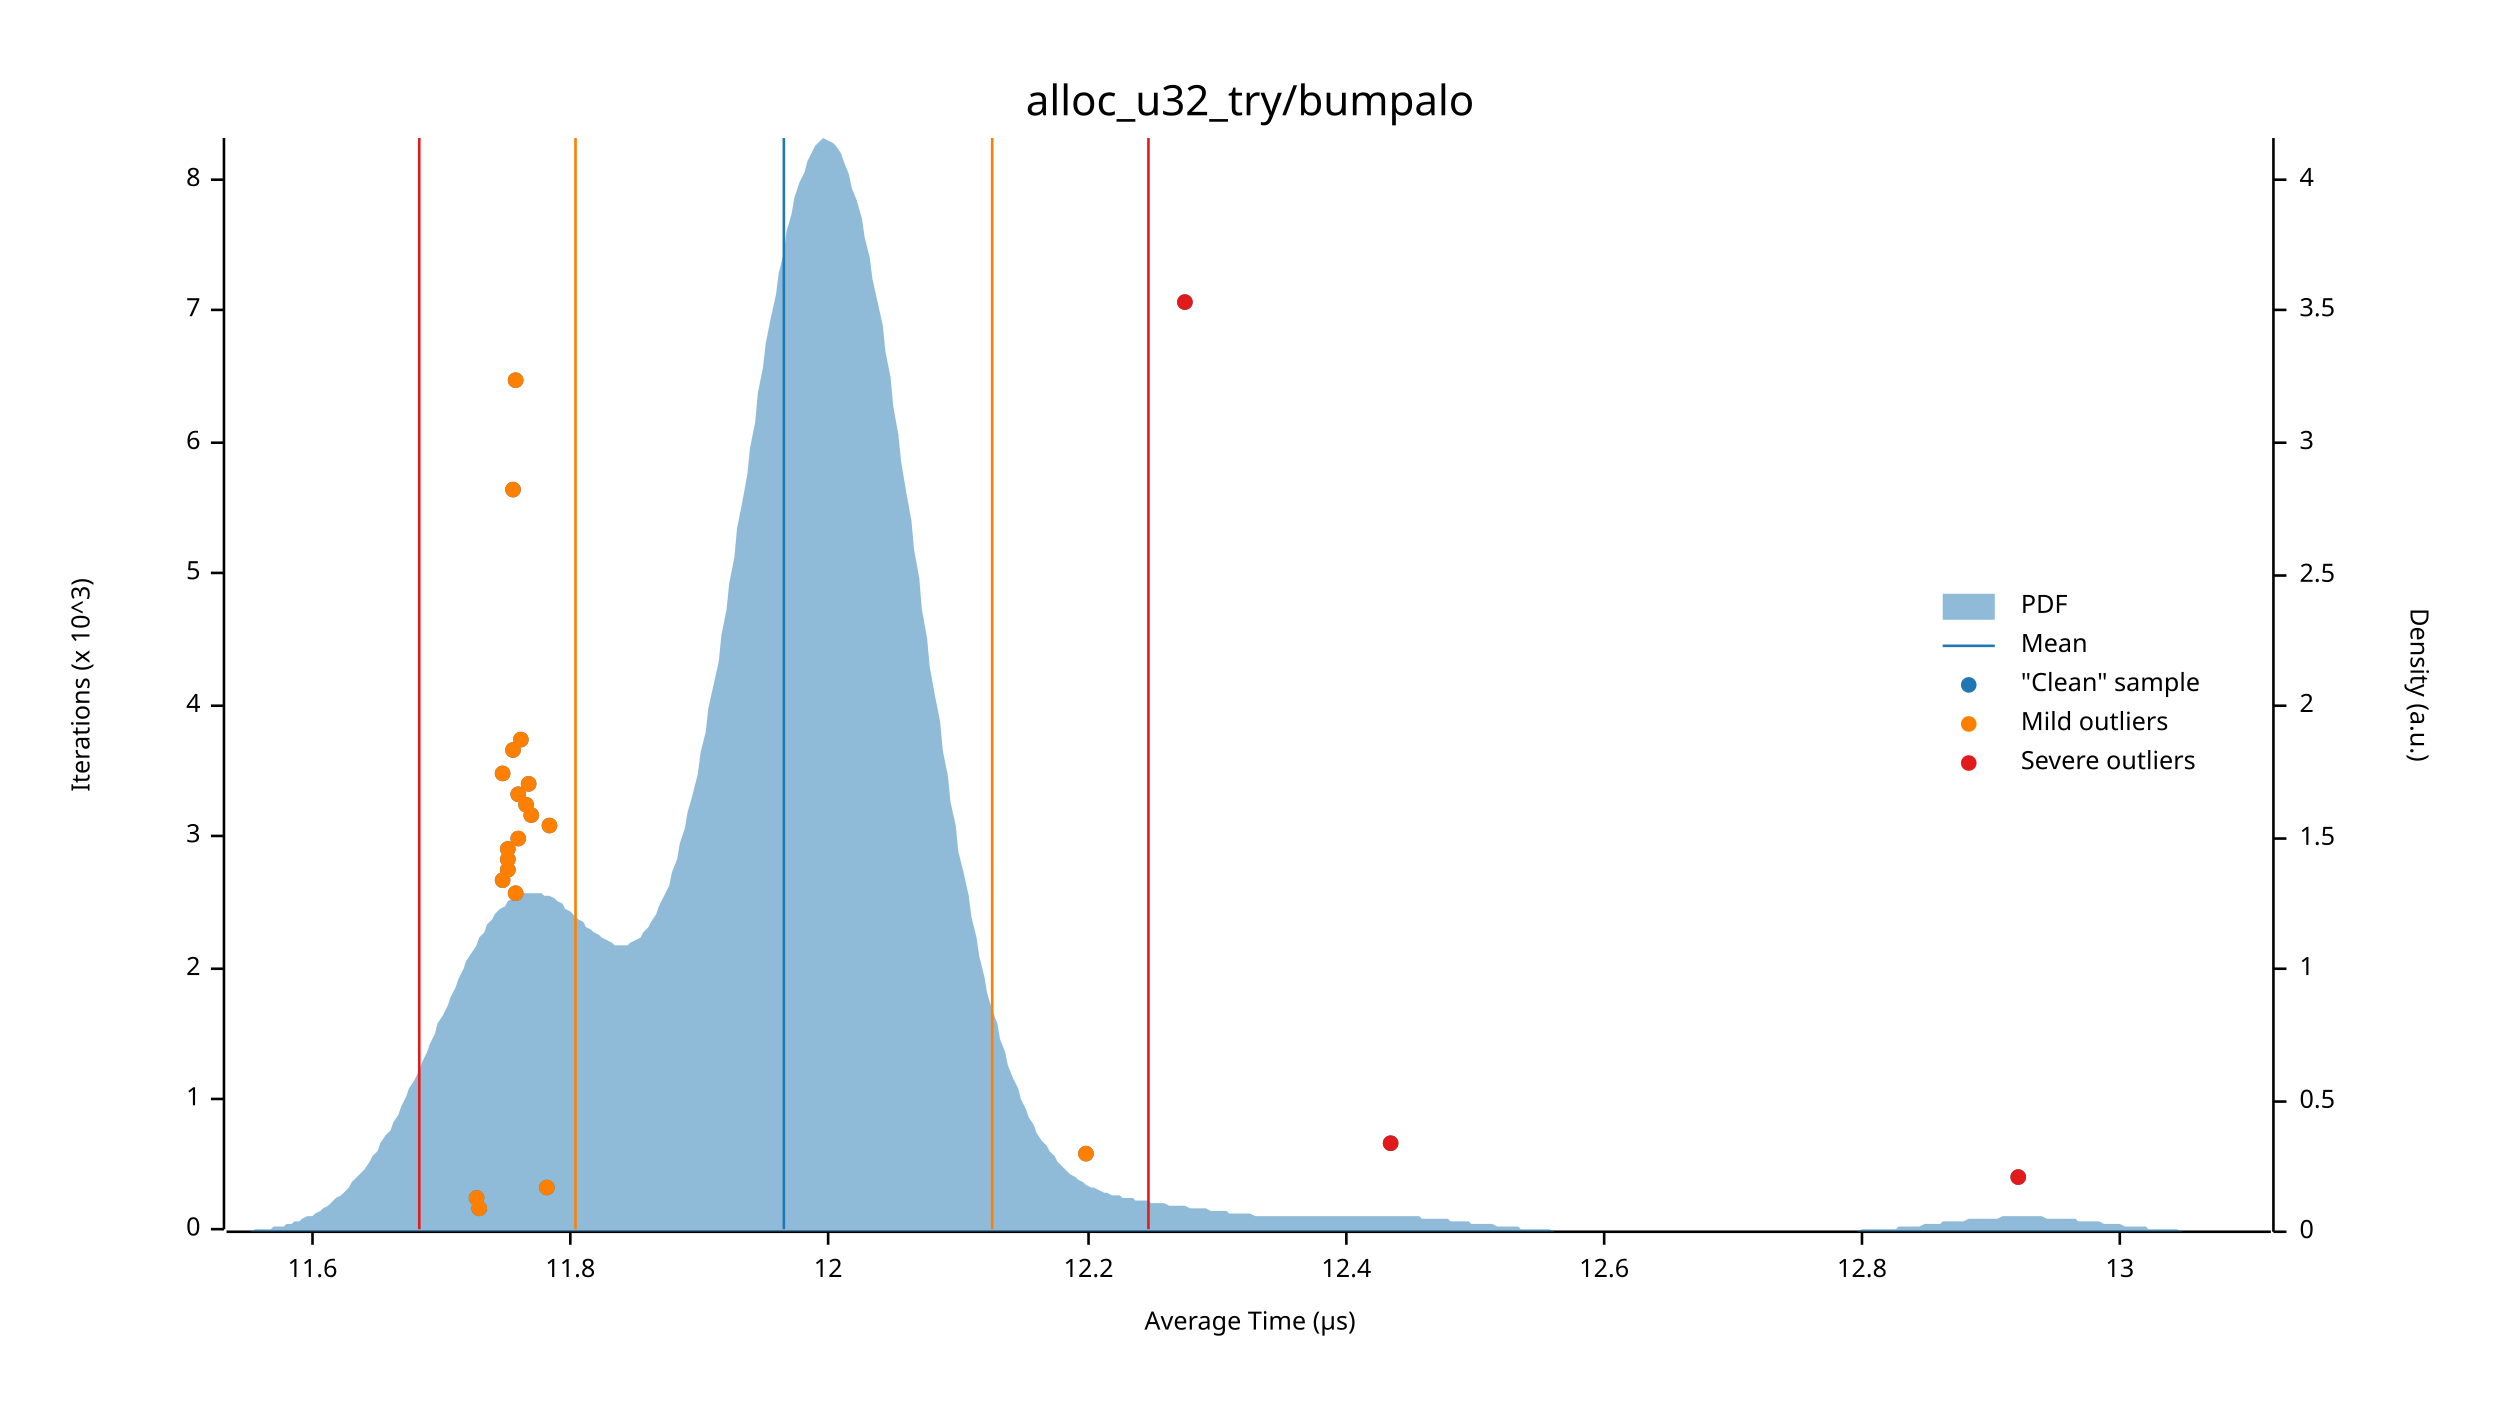
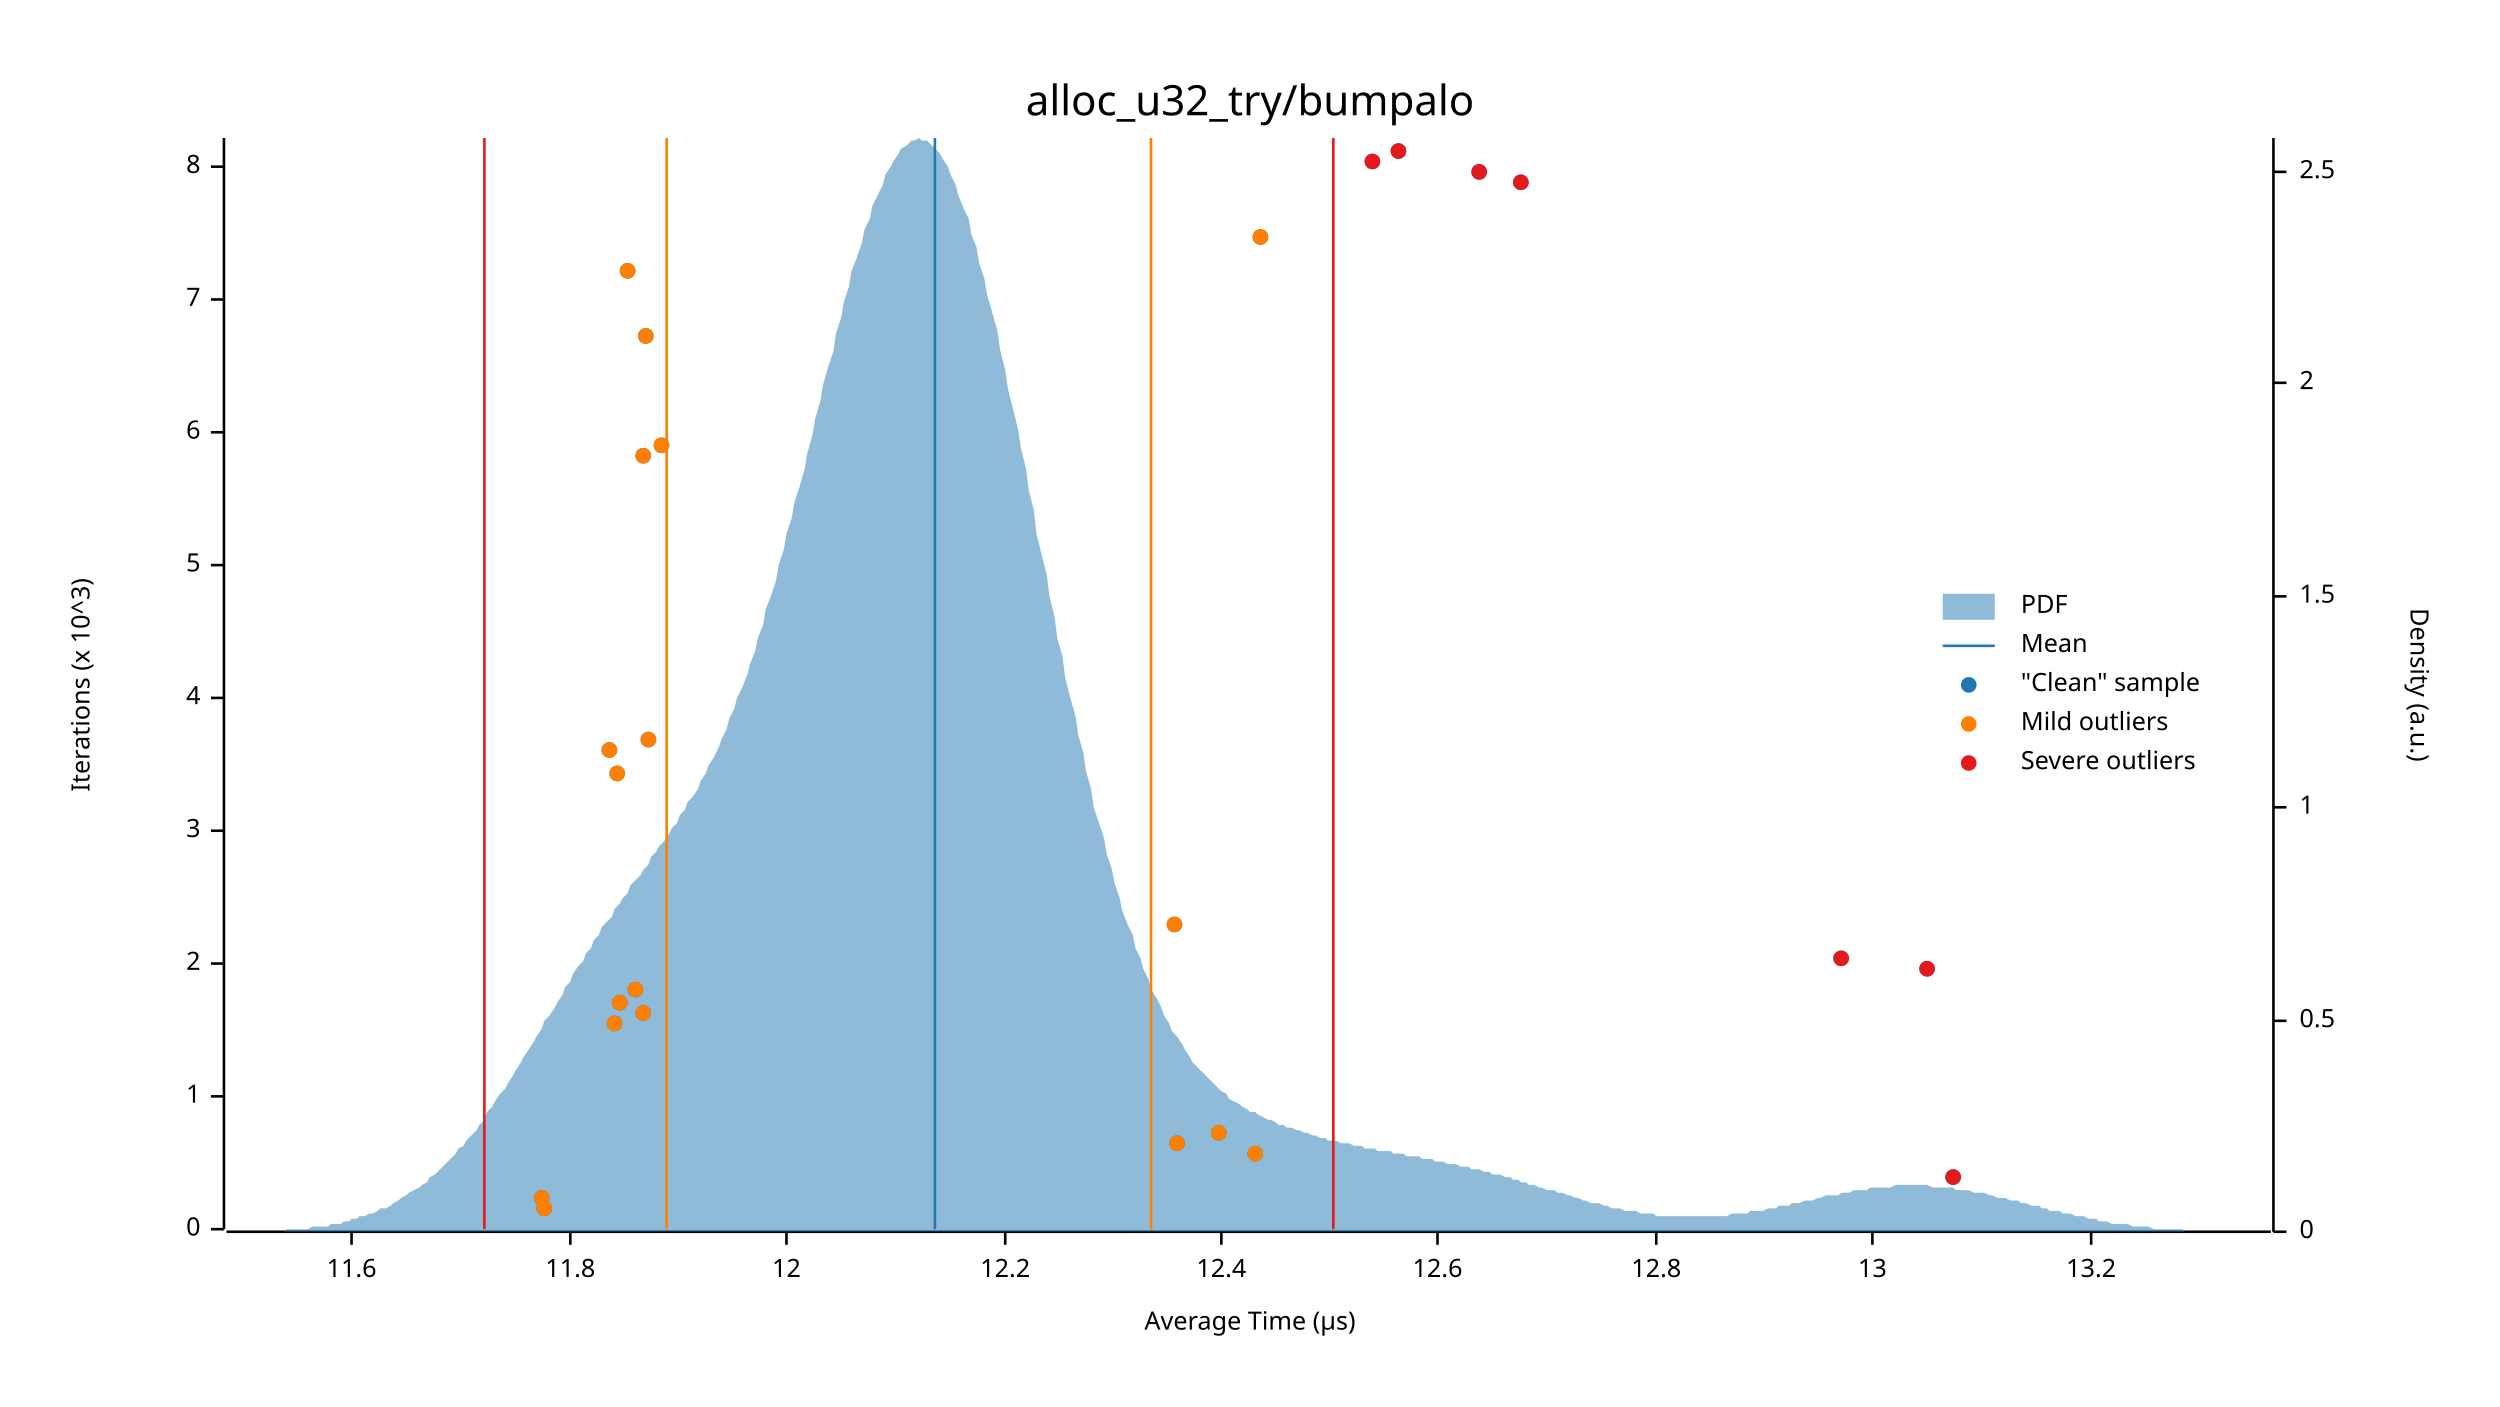
<svg xmlns="http://www.w3.org/2000/svg" width="960" height="540" viewBox="0 0 960 540">
  <text x="480" y="32" dy="0.76em" text-anchor="middle" font-family="sans-serif" font-size="16.129" opacity="1" fill="#000000">
alloc_u32_try/bumpalo
</text>
  <text x="27" y="263" dy="0.76em" text-anchor="middle" font-family="sans-serif" font-size="9.677" opacity="1" fill="#000000" transform="rotate(270, 27, 263)">
Iterations (x 10^3)
</text>
  <text x="480" y="513" dy="-0.5ex" text-anchor="middle" font-family="sans-serif" font-size="9.677" opacity="1" fill="#000000">
Average Time (µs)
</text>
  <polyline fill="none" opacity="1" stroke="#000000" stroke-width="1" points="86,53 86,472 " />
  <text x="77" y="472" dy="0.5ex" text-anchor="end" font-family="sans-serif" font-size="9.677" opacity="1" fill="#000000">
0
</text>
  <polyline fill="none" opacity="1" stroke="#000000" stroke-width="1" points="81,472 86,472 " />
-   <text x="77" y="422" dy="0.5ex" text-anchor="end" font-family="sans-serif" font-size="9.677" opacity="1" fill="#000000">
+   <text x="77" y="421" dy="0.5ex" text-anchor="end" font-family="sans-serif" font-size="9.677" opacity="1" fill="#000000">
1
</text>
-   <polyline fill="none" opacity="1" stroke="#000000" stroke-width="1" points="81,422 86,422 " />
-   <text x="77" y="372" dy="0.5ex" text-anchor="end" font-family="sans-serif" font-size="9.677" opacity="1" fill="#000000">
+   <polyline fill="none" opacity="1" stroke="#000000" stroke-width="1" points="81,421 86,421 " />
+   <text x="77" y="370" dy="0.5ex" text-anchor="end" font-family="sans-serif" font-size="9.677" opacity="1" fill="#000000">
2
</text>
-   <polyline fill="none" opacity="1" stroke="#000000" stroke-width="1" points="81,372 86,372 " />
-   <text x="77" y="321" dy="0.5ex" text-anchor="end" font-family="sans-serif" font-size="9.677" opacity="1" fill="#000000">
+   <polyline fill="none" opacity="1" stroke="#000000" stroke-width="1" points="81,370 86,370 " />
+   <text x="77" y="319" dy="0.5ex" text-anchor="end" font-family="sans-serif" font-size="9.677" opacity="1" fill="#000000">
3
</text>
-   <polyline fill="none" opacity="1" stroke="#000000" stroke-width="1" points="81,321 86,321 " />
-   <text x="77" y="271" dy="0.5ex" text-anchor="end" font-family="sans-serif" font-size="9.677" opacity="1" fill="#000000">
+   <polyline fill="none" opacity="1" stroke="#000000" stroke-width="1" points="81,319 86,319 " />
+   <text x="77" y="268" dy="0.5ex" text-anchor="end" font-family="sans-serif" font-size="9.677" opacity="1" fill="#000000">
4
</text>
-   <polyline fill="none" opacity="1" stroke="#000000" stroke-width="1" points="81,271 86,271 " />
-   <text x="77" y="220" dy="0.5ex" text-anchor="end" font-family="sans-serif" font-size="9.677" opacity="1" fill="#000000">
+   <polyline fill="none" opacity="1" stroke="#000000" stroke-width="1" points="81,268 86,268 " />
+   <text x="77" y="217" dy="0.5ex" text-anchor="end" font-family="sans-serif" font-size="9.677" opacity="1" fill="#000000">
5
</text>
-   <polyline fill="none" opacity="1" stroke="#000000" stroke-width="1" points="81,220 86,220 " />
-   <text x="77" y="170" dy="0.5ex" text-anchor="end" font-family="sans-serif" font-size="9.677" opacity="1" fill="#000000">
+   <polyline fill="none" opacity="1" stroke="#000000" stroke-width="1" points="81,217 86,217 " />
+   <text x="77" y="166" dy="0.5ex" text-anchor="end" font-family="sans-serif" font-size="9.677" opacity="1" fill="#000000">
6
</text>
-   <polyline fill="none" opacity="1" stroke="#000000" stroke-width="1" points="81,170 86,170 " />
-   <text x="77" y="119" dy="0.5ex" text-anchor="end" font-family="sans-serif" font-size="9.677" opacity="1" fill="#000000">
+   <polyline fill="none" opacity="1" stroke="#000000" stroke-width="1" points="81,166 86,166 " />
+   <text x="77" y="115" dy="0.5ex" text-anchor="end" font-family="sans-serif" font-size="9.677" opacity="1" fill="#000000">
7
</text>
-   <polyline fill="none" opacity="1" stroke="#000000" stroke-width="1" points="81,119 86,119 " />
-   <text x="77" y="69" dy="0.5ex" text-anchor="end" font-family="sans-serif" font-size="9.677" opacity="1" fill="#000000">
+   <polyline fill="none" opacity="1" stroke="#000000" stroke-width="1" points="81,115 86,115 " />
+   <text x="77" y="64" dy="0.5ex" text-anchor="end" font-family="sans-serif" font-size="9.677" opacity="1" fill="#000000">
8
</text>
-   <polyline fill="none" opacity="1" stroke="#000000" stroke-width="1" points="81,69 86,69 " />
+   <polyline fill="none" opacity="1" stroke="#000000" stroke-width="1" points="81,64 86,64 " />
  <polyline fill="none" opacity="1" stroke="#000000" stroke-width="1" points="87,473 872,473 " />
-   <text x="120" y="483" dy="0.76em" text-anchor="middle" font-family="sans-serif" font-size="9.677" opacity="1" fill="#000000">
+   <text x="135" y="483" dy="0.76em" text-anchor="middle" font-family="sans-serif" font-size="9.677" opacity="1" fill="#000000">
11.6
</text>
-   <polyline fill="none" opacity="1" stroke="#000000" stroke-width="1" points="120,473 120,478 " />
+   <polyline fill="none" opacity="1" stroke="#000000" stroke-width="1" points="135,473 135,478 " />
  <text x="219" y="483" dy="0.76em" text-anchor="middle" font-family="sans-serif" font-size="9.677" opacity="1" fill="#000000">
11.8
</text>
  <polyline fill="none" opacity="1" stroke="#000000" stroke-width="1" points="219,473 219,478 " />
-   <text x="318" y="483" dy="0.76em" text-anchor="middle" font-family="sans-serif" font-size="9.677" opacity="1" fill="#000000">
+   <text x="302" y="483" dy="0.76em" text-anchor="middle" font-family="sans-serif" font-size="9.677" opacity="1" fill="#000000">
12
</text>
-   <polyline fill="none" opacity="1" stroke="#000000" stroke-width="1" points="318,473 318,478 " />
-   <text x="418" y="483" dy="0.76em" text-anchor="middle" font-family="sans-serif" font-size="9.677" opacity="1" fill="#000000">
+   <polyline fill="none" opacity="1" stroke="#000000" stroke-width="1" points="302,473 302,478 " />
+   <text x="386" y="483" dy="0.76em" text-anchor="middle" font-family="sans-serif" font-size="9.677" opacity="1" fill="#000000">
12.2
</text>
-   <polyline fill="none" opacity="1" stroke="#000000" stroke-width="1" points="418,473 418,478 " />
-   <text x="517" y="483" dy="0.76em" text-anchor="middle" font-family="sans-serif" font-size="9.677" opacity="1" fill="#000000">
+   <polyline fill="none" opacity="1" stroke="#000000" stroke-width="1" points="386,473 386,478 " />
+   <text x="469" y="483" dy="0.76em" text-anchor="middle" font-family="sans-serif" font-size="9.677" opacity="1" fill="#000000">
12.4
</text>
-   <polyline fill="none" opacity="1" stroke="#000000" stroke-width="1" points="517,473 517,478 " />
-   <text x="616" y="483" dy="0.76em" text-anchor="middle" font-family="sans-serif" font-size="9.677" opacity="1" fill="#000000">
+   <polyline fill="none" opacity="1" stroke="#000000" stroke-width="1" points="469,473 469,478 " />
+   <text x="552" y="483" dy="0.76em" text-anchor="middle" font-family="sans-serif" font-size="9.677" opacity="1" fill="#000000">
12.6
</text>
-   <polyline fill="none" opacity="1" stroke="#000000" stroke-width="1" points="616,473 616,478 " />
-   <text x="715" y="483" dy="0.76em" text-anchor="middle" font-family="sans-serif" font-size="9.677" opacity="1" fill="#000000">
+   <polyline fill="none" opacity="1" stroke="#000000" stroke-width="1" points="552,473 552,478 " />
+   <text x="636" y="483" dy="0.76em" text-anchor="middle" font-family="sans-serif" font-size="9.677" opacity="1" fill="#000000">
12.8
</text>
-   <polyline fill="none" opacity="1" stroke="#000000" stroke-width="1" points="715,473 715,478 " />
-   <text x="814" y="483" dy="0.76em" text-anchor="middle" font-family="sans-serif" font-size="9.677" opacity="1" fill="#000000">
+   <polyline fill="none" opacity="1" stroke="#000000" stroke-width="1" points="636,473 636,478 " />
+   <text x="719" y="483" dy="0.76em" text-anchor="middle" font-family="sans-serif" font-size="9.677" opacity="1" fill="#000000">
13
</text>
-   <polyline fill="none" opacity="1" stroke="#000000" stroke-width="1" points="814,473 814,478 " />
+   <polyline fill="none" opacity="1" stroke="#000000" stroke-width="1" points="719,473 719,478 " />
+   <text x="803" y="483" dy="0.76em" text-anchor="middle" font-family="sans-serif" font-size="9.677" opacity="1" fill="#000000">
+ 13.2
+ </text>
+   <polyline fill="none" opacity="1" stroke="#000000" stroke-width="1" points="803,473 803,478 " />
  <text x="933" y="263" dy="0.76em" text-anchor="middle" font-family="sans-serif" font-size="9.677" opacity="1" fill="#000000" transform="rotate(90, 933, 263)">
Density (a.u.)
</text>
  <polyline fill="none" opacity="1" stroke="#000000" stroke-width="1" points="873,53 873,473 " />
  <text x="883" y="473" dy="0.5ex" text-anchor="start" font-family="sans-serif" font-size="9.677" opacity="1" fill="#000000">
0
</text>
  <polyline fill="none" opacity="1" stroke="#000000" stroke-width="1" points="873,473 878,473 " />
-   <text x="883" y="423" dy="0.5ex" text-anchor="start" font-family="sans-serif" font-size="9.677" opacity="1" fill="#000000">
+   <text x="883" y="392" dy="0.5ex" text-anchor="start" font-family="sans-serif" font-size="9.677" opacity="1" fill="#000000">
0.5
</text>
-   <polyline fill="none" opacity="1" stroke="#000000" stroke-width="1" points="873,423 878,423 " />
-   <text x="883" y="372" dy="0.5ex" text-anchor="start" font-family="sans-serif" font-size="9.677" opacity="1" fill="#000000">
+   <polyline fill="none" opacity="1" stroke="#000000" stroke-width="1" points="873,392 878,392 " />
+   <text x="883" y="310" dy="0.5ex" text-anchor="start" font-family="sans-serif" font-size="9.677" opacity="1" fill="#000000">
1
</text>
-   <polyline fill="none" opacity="1" stroke="#000000" stroke-width="1" points="873,372 878,372 " />
-   <text x="883" y="322" dy="0.5ex" text-anchor="start" font-family="sans-serif" font-size="9.677" opacity="1" fill="#000000">
+   <polyline fill="none" opacity="1" stroke="#000000" stroke-width="1" points="873,310 878,310 " />
+   <text x="883" y="229" dy="0.5ex" text-anchor="start" font-family="sans-serif" font-size="9.677" opacity="1" fill="#000000">
1.5
</text>
-   <polyline fill="none" opacity="1" stroke="#000000" stroke-width="1" points="873,322 878,322 " />
-   <text x="883" y="271" dy="0.5ex" text-anchor="start" font-family="sans-serif" font-size="9.677" opacity="1" fill="#000000">
+   <polyline fill="none" opacity="1" stroke="#000000" stroke-width="1" points="873,229 878,229 " />
+   <text x="883" y="147" dy="0.5ex" text-anchor="start" font-family="sans-serif" font-size="9.677" opacity="1" fill="#000000">
2
</text>
-   <polyline fill="none" opacity="1" stroke="#000000" stroke-width="1" points="873,271 878,271 " />
-   <text x="883" y="221" dy="0.5ex" text-anchor="start" font-family="sans-serif" font-size="9.677" opacity="1" fill="#000000">
+   <polyline fill="none" opacity="1" stroke="#000000" stroke-width="1" points="873,147 878,147 " />
+   <text x="883" y="66" dy="0.5ex" text-anchor="start" font-family="sans-serif" font-size="9.677" opacity="1" fill="#000000">
2.5
</text>
-   <polyline fill="none" opacity="1" stroke="#000000" stroke-width="1" points="873,221 878,221 " />
-   <text x="883" y="170" dy="0.5ex" text-anchor="start" font-family="sans-serif" font-size="9.677" opacity="1" fill="#000000">
- 3
- </text>
-   <polyline fill="none" opacity="1" stroke="#000000" stroke-width="1" points="873,170 878,170 " />
-   <text x="883" y="119" dy="0.5ex" text-anchor="start" font-family="sans-serif" font-size="9.677" opacity="1" fill="#000000">
- 3.5
- </text>
-   <polyline fill="none" opacity="1" stroke="#000000" stroke-width="1" points="873,119 878,119 " />
-   <text x="883" y="69" dy="0.5ex" text-anchor="start" font-family="sans-serif" font-size="9.677" opacity="1" fill="#000000">
- 4
- </text>
-   <polyline fill="none" opacity="1" stroke="#000000" stroke-width="1" points="873,69 878,69 " />
-   <polygon opacity="0.5" fill="#1F78B4" points="87,473 88,473 90,473 91,473 93,473 94,473 96,473 98,472 99,472 101,472 102,472 104,472 105,471 107,471 109,471 110,470 112,470 113,469 115,469 116,468 118,467 120,467 121,466 123,465 124,464 126,463 127,462 129,460 131,459 132,458 134,456 135,454 137,452 138,451 140,449 142,446 143,444 145,442 146,439 148,436 150,434 151,431 153,428 154,425 156,421 157,418 159,415 161,411 162,408 164,404 165,401 167,397 168,393 170,390 172,386 173,383 175,379 176,376 178,372 179,369 181,366 183,363 184,360 186,358 187,355 189,353 190,351 192,349 194,348 195,346 197,345 198,344 200,344 201,343 203,343 205,343 206,343 208,343 209,344 211,344 213,345 214,346 216,347 217,349 219,350 220,351 222,353 224,354 225,356 227,357 228,358 230,359 231,360 233,361 235,362 236,363 238,363 239,363 241,363 242,362 244,361 246,360 247,358 249,356 250,354 252,351 253,348 255,344 257,340 258,335 260,330 261,324 263,318 264,312 266,305 268,297 269,289 271,281 272,272 274,263 276,254 277,244 279,234 280,224 282,214 283,203 285,193 287,182 288,172 290,162 291,151 293,141 294,132 296,122 298,113 299,105 301,97 302,89 304,82 305,76 307,70 309,66 310,62 312,58 313,56 315,54 316,53 318,54 320,55 321,56 323,59 324,62 326,67 327,72 329,77 331,84 332,91 334,99 335,107 337,116 339,125 340,135 342,145 343,156 345,167 346,177 348,189 350,200 351,211 353,222 354,234 356,245 357,256 359,267 361,277 362,288 364,298 365,308 367,317 368,327 370,335 372,344 373,352 375,360 376,367 378,375 379,381 381,388 383,393 384,399 386,404 387,409 389,414 391,418 392,422 394,426 395,429 397,432 398,435 400,438 402,440 403,442 405,444 406,446 408,448 409,449 411,451 413,452 414,453 416,454 417,455 419,456 420,456 422,457 424,458 425,458 427,459 428,459 430,459 431,460 433,460 435,460 436,461 438,461 439,461 441,461 442,462 444,462 446,462 447,462 449,463 450,463 452,463 454,463 455,463 457,464 458,464 460,464 461,464 463,464 465,465 466,465 468,465 469,465 471,465 472,466 474,466 476,466 477,466 479,466 480,466 482,467 483,467 485,467 487,467 488,467 490,467 491,467 493,467 494,467 496,467 498,467 499,467 501,467 502,467 504,467 505,467 507,467 509,467 510,467 512,467 513,467 515,467 517,467 518,467 520,467 521,467 523,467 524,467 526,467 528,467 529,467 531,467 532,467 534,467 535,467 537,467 539,467 540,467 542,467 543,467 545,467 546,468 548,468 550,468 551,468 553,468 554,468 556,468 557,469 559,469 561,469 562,469 564,469 565,470 567,470 568,470 570,470 572,470 573,470 575,471 576,471 578,471 580,471 581,471 583,471 584,472 586,472 587,472 589,472 591,472 592,472 594,472 595,472 597,473 598,473 600,473 602,473 603,473 605,473 606,473 608,473 609,473 611,473 613,473 614,473 616,473 617,473 619,473 620,473 622,473 624,473 625,473 627,473 628,473 630,473 632,473 633,473 635,473 636,473 638,473 639,473 641,473 643,473 644,473 646,473 647,473 649,473 650,473 652,473 654,473 655,473 657,473 658,473 660,473 661,473 663,473 665,473 666,473 668,473 669,473 671,473 672,473 674,473 676,473 677,473 679,473 680,473 682,473 683,473 685,473 687,473 688,473 690,473 691,473 693,473 695,473 696,473 698,473 699,473 701,473 702,473 704,473 706,473 707,473 709,473 710,473 712,473 713,473 715,472 717,472 718,472 720,472 721,472 723,472 724,472 726,472 728,472 729,471 731,471 732,471 734,471 735,471 737,471 739,470 740,470 742,470 743,470 745,470 746,469 748,469 750,469 751,469 753,469 754,469 756,468 758,468 759,468 761,468 762,468 764,468 765,468 767,468 769,467 770,467 772,467 773,467 775,467 776,467 778,467 780,467 781,467 783,467 784,467 786,468 787,468 789,468 791,468 792,468 794,468 795,468 797,468 798,469 800,469 802,469 803,469 805,469 806,469 808,470 809,470 811,470 813,470 814,470 816,471 817,471 819,471 821,471 822,471 824,471 825,472 827,472 828,472 830,472 832,472 833,472 835,472 836,472 838,473 839,473 841,473 843,473 844,473 846,473 847,473 849,473 850,473 852,473 854,473 855,473 857,473 858,473 860,473 861,473 863,473 865,473 866,473 868,473 869,473 871,473 873,473 873,473 87,473 " />
-   <polyline fill="none" opacity="1" stroke="#1F78B4" stroke-width="1" points="301,472 301,53 " />
-   <polyline fill="none" opacity="1" stroke="#FF7F00" stroke-width="1" points="221,472 221,53 " />
-   <polyline fill="none" opacity="1" stroke="#FF7F00" stroke-width="1" points="381,472 381,53 " />
-   <polyline fill="none" opacity="1" stroke="#E31A1C" stroke-width="1" points="161,472 161,53 " />
-   <polyline fill="none" opacity="1" stroke="#E31A1C" stroke-width="1" points="441,472 441,53 " />
-   <circle cx="184" cy="464" r="3" opacity="1" fill="#1F78B4" stroke="none" stroke-width="1" />
-   <circle cx="183" cy="460" r="3" opacity="1" fill="#1F78B4" stroke="none" stroke-width="1" />
-   <circle cx="210" cy="456" r="3" opacity="1" fill="#1F78B4" stroke="none" stroke-width="1" />
-   <circle cx="775" cy="452" r="3" opacity="1" fill="#1F78B4" stroke="none" stroke-width="1" />
-   <circle cx="417" cy="443" r="3" opacity="1" fill="#1F78B4" stroke="none" stroke-width="1" />
-   <circle cx="534" cy="439" r="3" opacity="1" fill="#1F78B4" stroke="none" stroke-width="1" />
-   <circle cx="198" cy="343" r="3" opacity="1" fill="#1F78B4" stroke="none" stroke-width="1" />
-   <circle cx="193" cy="338" r="3" opacity="1" fill="#1F78B4" stroke="none" stroke-width="1" />
-   <circle cx="195" cy="334" r="3" opacity="1" fill="#1F78B4" stroke="none" stroke-width="1" />
-   <circle cx="195" cy="330" r="3" opacity="1" fill="#1F78B4" stroke="none" stroke-width="1" />
-   <circle cx="195" cy="326" r="3" opacity="1" fill="#1F78B4" stroke="none" stroke-width="1" />
-   <circle cx="199" cy="322" r="3" opacity="1" fill="#1F78B4" stroke="none" stroke-width="1" />
-   <circle cx="211" cy="317" r="3" opacity="1" fill="#1F78B4" stroke="none" stroke-width="1" />
-   <circle cx="204" cy="313" r="3" opacity="1" fill="#1F78B4" stroke="none" stroke-width="1" />
-   <circle cx="202" cy="309" r="3" opacity="1" fill="#1F78B4" stroke="none" stroke-width="1" />
-   <circle cx="199" cy="305" r="3" opacity="1" fill="#1F78B4" stroke="none" stroke-width="1" />
-   <circle cx="203" cy="301" r="3" opacity="1" fill="#1F78B4" stroke="none" stroke-width="1" />
-   <circle cx="193" cy="297" r="3" opacity="1" fill="#1F78B4" stroke="none" stroke-width="1" />
-   <circle cx="197" cy="288" r="3" opacity="1" fill="#1F78B4" stroke="none" stroke-width="1" />
-   <circle cx="200" cy="284" r="3" opacity="1" fill="#1F78B4" stroke="none" stroke-width="1" />
-   <circle cx="197" cy="188" r="3" opacity="1" fill="#1F78B4" stroke="none" stroke-width="1" />
-   <circle cx="198" cy="146" r="3" opacity="1" fill="#1F78B4" stroke="none" stroke-width="1" />
-   <circle cx="455" cy="116" r="3" opacity="1" fill="#1F78B4" stroke="none" stroke-width="1" />
-   <circle cx="184" cy="464" r="3" opacity="1" fill="#FF7F00" stroke="none" stroke-width="1" />
-   <circle cx="183" cy="460" r="3" opacity="1" fill="#FF7F00" stroke="none" stroke-width="1" />
-   <circle cx="210" cy="456" r="3" opacity="1" fill="#FF7F00" stroke="none" stroke-width="1" />
-   <circle cx="417" cy="443" r="3" opacity="1" fill="#FF7F00" stroke="none" stroke-width="1" />
-   <circle cx="198" cy="343" r="3" opacity="1" fill="#FF7F00" stroke="none" stroke-width="1" />
-   <circle cx="193" cy="338" r="3" opacity="1" fill="#FF7F00" stroke="none" stroke-width="1" />
-   <circle cx="195" cy="334" r="3" opacity="1" fill="#FF7F00" stroke="none" stroke-width="1" />
-   <circle cx="195" cy="330" r="3" opacity="1" fill="#FF7F00" stroke="none" stroke-width="1" />
-   <circle cx="195" cy="326" r="3" opacity="1" fill="#FF7F00" stroke="none" stroke-width="1" />
-   <circle cx="199" cy="322" r="3" opacity="1" fill="#FF7F00" stroke="none" stroke-width="1" />
-   <circle cx="211" cy="317" r="3" opacity="1" fill="#FF7F00" stroke="none" stroke-width="1" />
-   <circle cx="204" cy="313" r="3" opacity="1" fill="#FF7F00" stroke="none" stroke-width="1" />
-   <circle cx="202" cy="309" r="3" opacity="1" fill="#FF7F00" stroke="none" stroke-width="1" />
-   <circle cx="199" cy="305" r="3" opacity="1" fill="#FF7F00" stroke="none" stroke-width="1" />
-   <circle cx="203" cy="301" r="3" opacity="1" fill="#FF7F00" stroke="none" stroke-width="1" />
-   <circle cx="193" cy="297" r="3" opacity="1" fill="#FF7F00" stroke="none" stroke-width="1" />
-   <circle cx="197" cy="288" r="3" opacity="1" fill="#FF7F00" stroke="none" stroke-width="1" />
-   <circle cx="200" cy="284" r="3" opacity="1" fill="#FF7F00" stroke="none" stroke-width="1" />
-   <circle cx="197" cy="188" r="3" opacity="1" fill="#FF7F00" stroke="none" stroke-width="1" />
-   <circle cx="198" cy="146" r="3" opacity="1" fill="#FF7F00" stroke="none" stroke-width="1" />
-   <circle cx="775" cy="452" r="3" opacity="1" fill="#E31A1C" stroke="none" stroke-width="1" />
-   <circle cx="534" cy="439" r="3" opacity="1" fill="#E31A1C" stroke="none" stroke-width="1" />
-   <circle cx="455" cy="116" r="3" opacity="1" fill="#E31A1C" stroke="none" stroke-width="1" />
+   <polyline fill="none" opacity="1" stroke="#000000" stroke-width="1" points="873,66 878,66 " />
+   <polygon opacity="0.5" fill="#1F78B4" points="87,473 88,473 90,473 91,473 93,473 94,473 96,473 98,473 99,473 101,473 102,473 104,473 105,473 107,473 109,473 110,472 112,472 113,472 115,472 116,472 118,472 120,471 121,471 123,471 124,471 126,471 127,470 129,470 131,470 132,469 134,469 135,468 137,468 138,467 140,467 142,466 143,466 145,465 146,464 148,464 150,463 151,462 153,461 154,460 156,459 157,458 159,457 161,456 162,455 164,454 165,452 167,451 168,450 170,448 172,446 173,445 175,443 176,441 178,440 179,438 181,436 183,434 184,432 186,430 187,427 189,425 190,423 192,420 194,418 195,416 197,413 198,411 200,408 201,406 203,403 205,400 206,398 208,395 209,392 211,390 213,387 214,385 216,382 217,379 219,377 220,374 222,371 224,369 225,366 227,364 228,361 230,359 231,356 233,354 235,352 236,349 238,347 239,345 241,343 242,340 244,338 246,336 247,334 249,332 250,329 252,327 253,325 255,323 257,320 258,318 260,316 261,313 263,311 264,308 266,306 268,303 269,300 271,297 272,294 274,291 276,287 277,284 279,280 280,276 282,272 283,268 285,264 287,259 288,255 290,250 291,245 293,240 294,234 296,229 298,223 299,217 301,211 302,205 304,199 305,193 307,187 309,180 310,174 312,167 313,161 315,154 316,148 318,141 320,135 321,128 323,122 324,116 326,110 327,104 329,99 331,93 332,88 334,84 335,79 337,75 339,71 340,67 342,64 343,62 345,59 346,57 348,56 350,54 351,54 353,53 354,54 356,54 357,55 359,57 361,59 362,61 364,64 365,67 367,71 368,75 370,80 372,84 373,90 375,95 376,101 378,107 379,113 381,120 383,127 384,134 386,142 387,149 389,157 391,165 392,172 394,180 395,188 397,196 398,205 400,213 402,221 403,229 405,237 406,245 408,252 409,260 411,268 413,275 414,282 416,289 417,296 419,303 420,310 422,316 424,322 425,328 427,334 428,339 430,345 431,350 433,355 435,359 436,364 438,368 439,372 441,376 442,380 444,383 446,387 447,390 449,393 450,396 452,398 454,401 455,403 457,406 458,408 460,410 461,411 463,413 465,415 466,416 468,418 469,419 471,420 472,422 474,423 476,424 477,425 479,426 480,427 482,427 483,428 485,429 487,430 488,430 490,431 491,432 493,432 494,433 496,433 498,434 499,434 501,435 502,435 504,436 505,436 507,437 509,437 510,438 512,438 513,438 515,439 517,439 518,439 520,440 521,440 523,440 524,441 526,441 528,441 529,442 531,442 532,442 534,442 535,443 537,443 539,443 540,444 542,444 543,444 545,444 546,445 548,445 550,445 551,446 553,446 554,446 556,447 557,447 559,447 561,448 562,448 564,448 565,449 567,449 568,449 570,450 572,450 573,451 575,451 576,451 578,452 580,452 581,453 583,453 584,454 586,454 587,455 589,455 591,456 592,456 594,457 595,457 597,457 598,458 600,458 602,459 603,459 605,460 606,460 608,461 609,461 611,462 613,462 614,462 616,463 617,463 619,464 620,464 622,464 624,465 625,465 627,465 628,465 630,466 632,466 633,466 635,466 636,467 638,467 639,467 641,467 643,467 644,467 646,467 647,467 649,467 650,467 652,467 654,467 655,467 657,467 658,467 660,467 661,467 663,467 665,466 666,466 668,466 669,466 671,466 672,465 674,465 676,465 677,465 679,464 680,464 682,464 683,463 685,463 687,463 688,462 690,462 691,462 693,461 695,461 696,461 698,460 699,460 701,459 702,459 704,459 706,459 707,458 709,458 710,458 712,457 713,457 715,457 717,457 718,456 720,456 721,456 723,456 724,456 726,456 728,455 729,455 731,455 732,455 734,455 735,455 737,455 739,455 740,455 742,456 743,456 745,456 746,456 748,456 750,456 751,457 753,457 754,457 756,457 758,458 759,458 761,458 762,458 764,459 765,459 767,460 769,460 770,460 772,461 773,461 775,461 776,462 778,462 780,463 781,463 783,463 784,464 786,464 787,465 789,465 791,465 792,466 794,466 795,466 797,467 798,467 800,467 802,468 803,468 805,468 806,469 808,469 809,469 811,470 813,470 814,470 816,470 817,470 819,471 821,471 822,471 824,471 825,471 827,472 828,472 830,472 832,472 833,472 835,472 836,472 838,472 839,473 841,473 843,473 844,473 846,473 847,473 849,473 850,473 852,473 854,473 855,473 857,473 858,473 860,473 861,473 863,473 865,473 866,473 868,473 869,473 871,473 873,473 873,473 87,473 " />
+   <polyline fill="none" opacity="1" stroke="#1F78B4" stroke-width="1" points="359,472 359,53 " />
+   <polyline fill="none" opacity="1" stroke="#FF7F00" stroke-width="1" points="256,472 256,53 " />
+   <polyline fill="none" opacity="1" stroke="#FF7F00" stroke-width="1" points="442,472 442,53 " />
+   <polyline fill="none" opacity="1" stroke="#E31A1C" stroke-width="1" points="186,472 186,53 " />
+   <polyline fill="none" opacity="1" stroke="#E31A1C" stroke-width="1" points="512,472 512,53 " />
+   <circle cx="209" cy="464" r="3" opacity="1" fill="#1F78B4" stroke="none" stroke-width="1" />
+   <circle cx="208" cy="460" r="3" opacity="1" fill="#1F78B4" stroke="none" stroke-width="1" />
+   <circle cx="750" cy="452" r="3" opacity="1" fill="#1F78B4" stroke="none" stroke-width="1" />
+   <circle cx="482" cy="443" r="3" opacity="1" fill="#1F78B4" stroke="none" stroke-width="1" />
+   <circle cx="452" cy="439" r="3" opacity="1" fill="#1F78B4" stroke="none" stroke-width="1" />
+   <circle cx="468" cy="435" r="3" opacity="1" fill="#1F78B4" stroke="none" stroke-width="1" />
+   <circle cx="236" cy="393" r="3" opacity="1" fill="#1F78B4" stroke="none" stroke-width="1" />
+   <circle cx="247" cy="389" r="3" opacity="1" fill="#1F78B4" stroke="none" stroke-width="1" />
+   <circle cx="238" cy="385" r="3" opacity="1" fill="#1F78B4" stroke="none" stroke-width="1" />
+   <circle cx="244" cy="380" r="3" opacity="1" fill="#1F78B4" stroke="none" stroke-width="1" />
+   <circle cx="740" cy="372" r="3" opacity="1" fill="#1F78B4" stroke="none" stroke-width="1" />
+   <circle cx="707" cy="368" r="3" opacity="1" fill="#1F78B4" stroke="none" stroke-width="1" />
+   <circle cx="451" cy="355" r="3" opacity="1" fill="#1F78B4" stroke="none" stroke-width="1" />
+   <circle cx="237" cy="297" r="3" opacity="1" fill="#1F78B4" stroke="none" stroke-width="1" />
+   <circle cx="234" cy="288" r="3" opacity="1" fill="#1F78B4" stroke="none" stroke-width="1" />
+   <circle cx="249" cy="284" r="3" opacity="1" fill="#1F78B4" stroke="none" stroke-width="1" />
+   <circle cx="247" cy="175" r="3" opacity="1" fill="#1F78B4" stroke="none" stroke-width="1" />
+   <circle cx="254" cy="171" r="3" opacity="1" fill="#1F78B4" stroke="none" stroke-width="1" />
+   <circle cx="248" cy="129" r="3" opacity="1" fill="#1F78B4" stroke="none" stroke-width="1" />
+   <circle cx="241" cy="104" r="3" opacity="1" fill="#1F78B4" stroke="none" stroke-width="1" />
+   <circle cx="484" cy="91" r="3" opacity="1" fill="#1F78B4" stroke="none" stroke-width="1" />
+   <circle cx="584" cy="70" r="3" opacity="1" fill="#1F78B4" stroke="none" stroke-width="1" />
+   <circle cx="568" cy="66" r="3" opacity="1" fill="#1F78B4" stroke="none" stroke-width="1" />
+   <circle cx="527" cy="62" r="3" opacity="1" fill="#1F78B4" stroke="none" stroke-width="1" />
+   <circle cx="537" cy="58" r="3" opacity="1" fill="#1F78B4" stroke="none" stroke-width="1" />
+   <circle cx="209" cy="464" r="3" opacity="1" fill="#FF7F00" stroke="none" stroke-width="1" />
+   <circle cx="208" cy="460" r="3" opacity="1" fill="#FF7F00" stroke="none" stroke-width="1" />
+   <circle cx="482" cy="443" r="3" opacity="1" fill="#FF7F00" stroke="none" stroke-width="1" />
+   <circle cx="452" cy="439" r="3" opacity="1" fill="#FF7F00" stroke="none" stroke-width="1" />
+   <circle cx="468" cy="435" r="3" opacity="1" fill="#FF7F00" stroke="none" stroke-width="1" />
+   <circle cx="236" cy="393" r="3" opacity="1" fill="#FF7F00" stroke="none" stroke-width="1" />
+   <circle cx="247" cy="389" r="3" opacity="1" fill="#FF7F00" stroke="none" stroke-width="1" />
+   <circle cx="238" cy="385" r="3" opacity="1" fill="#FF7F00" stroke="none" stroke-width="1" />
+   <circle cx="244" cy="380" r="3" opacity="1" fill="#FF7F00" stroke="none" stroke-width="1" />
+   <circle cx="451" cy="355" r="3" opacity="1" fill="#FF7F00" stroke="none" stroke-width="1" />
+   <circle cx="237" cy="297" r="3" opacity="1" fill="#FF7F00" stroke="none" stroke-width="1" />
+   <circle cx="234" cy="288" r="3" opacity="1" fill="#FF7F00" stroke="none" stroke-width="1" />
+   <circle cx="249" cy="284" r="3" opacity="1" fill="#FF7F00" stroke="none" stroke-width="1" />
+   <circle cx="247" cy="175" r="3" opacity="1" fill="#FF7F00" stroke="none" stroke-width="1" />
+   <circle cx="254" cy="171" r="3" opacity="1" fill="#FF7F00" stroke="none" stroke-width="1" />
+   <circle cx="248" cy="129" r="3" opacity="1" fill="#FF7F00" stroke="none" stroke-width="1" />
+   <circle cx="241" cy="104" r="3" opacity="1" fill="#FF7F00" stroke="none" stroke-width="1" />
+   <circle cx="484" cy="91" r="3" opacity="1" fill="#FF7F00" stroke="none" stroke-width="1" />
+   <circle cx="750" cy="452" r="3" opacity="1" fill="#E31A1C" stroke="none" stroke-width="1" />
+   <circle cx="740" cy="372" r="3" opacity="1" fill="#E31A1C" stroke="none" stroke-width="1" />
+   <circle cx="707" cy="368" r="3" opacity="1" fill="#E31A1C" stroke="none" stroke-width="1" />
+   <circle cx="584" cy="70" r="3" opacity="1" fill="#E31A1C" stroke="none" stroke-width="1" />
+   <circle cx="568" cy="66" r="3" opacity="1" fill="#E31A1C" stroke="none" stroke-width="1" />
+   <circle cx="527" cy="62" r="3" opacity="1" fill="#E31A1C" stroke="none" stroke-width="1" />
+   <circle cx="537" cy="58" r="3" opacity="1" fill="#E31A1C" stroke="none" stroke-width="1" />
  <text x="776" y="228" dy="0.76em" text-anchor="start" font-family="sans-serif" font-size="9.677" opacity="1" fill="#000000">
PDF
</text>
  <text x="776" y="243" dy="0.76em" text-anchor="start" font-family="sans-serif" font-size="9.677" opacity="1" fill="#000000">
Mean
</text>
  <text x="776" y="258" dy="0.76em" text-anchor="start" font-family="sans-serif" font-size="9.677" opacity="1" fill="#000000">
"Clean" sample
</text>
  <text x="776" y="273" dy="0.76em" text-anchor="start" font-family="sans-serif" font-size="9.677" opacity="1" fill="#000000">
Mild outliers
</text>
  <text x="776" y="288" dy="0.76em" text-anchor="start" font-family="sans-serif" font-size="9.677" opacity="1" fill="#000000">
Severe outliers
</text>
  <rect x="746" y="228" width="20" height="10" opacity="0.5" fill="#1F78B4" stroke="none" />
  <polyline fill="none" opacity="1" stroke="#1F78B4" stroke-width="1" points="746,248 766,248 " />
  <circle cx="756" cy="263" r="3" opacity="1" fill="#1F78B4" stroke="none" stroke-width="1" />
  <circle cx="756" cy="278" r="3" opacity="1" fill="#FF7F00" stroke="none" stroke-width="1" />
  <circle cx="756" cy="293" r="3" opacity="1" fill="#E31A1C" stroke="none" stroke-width="1" />
</svg>
